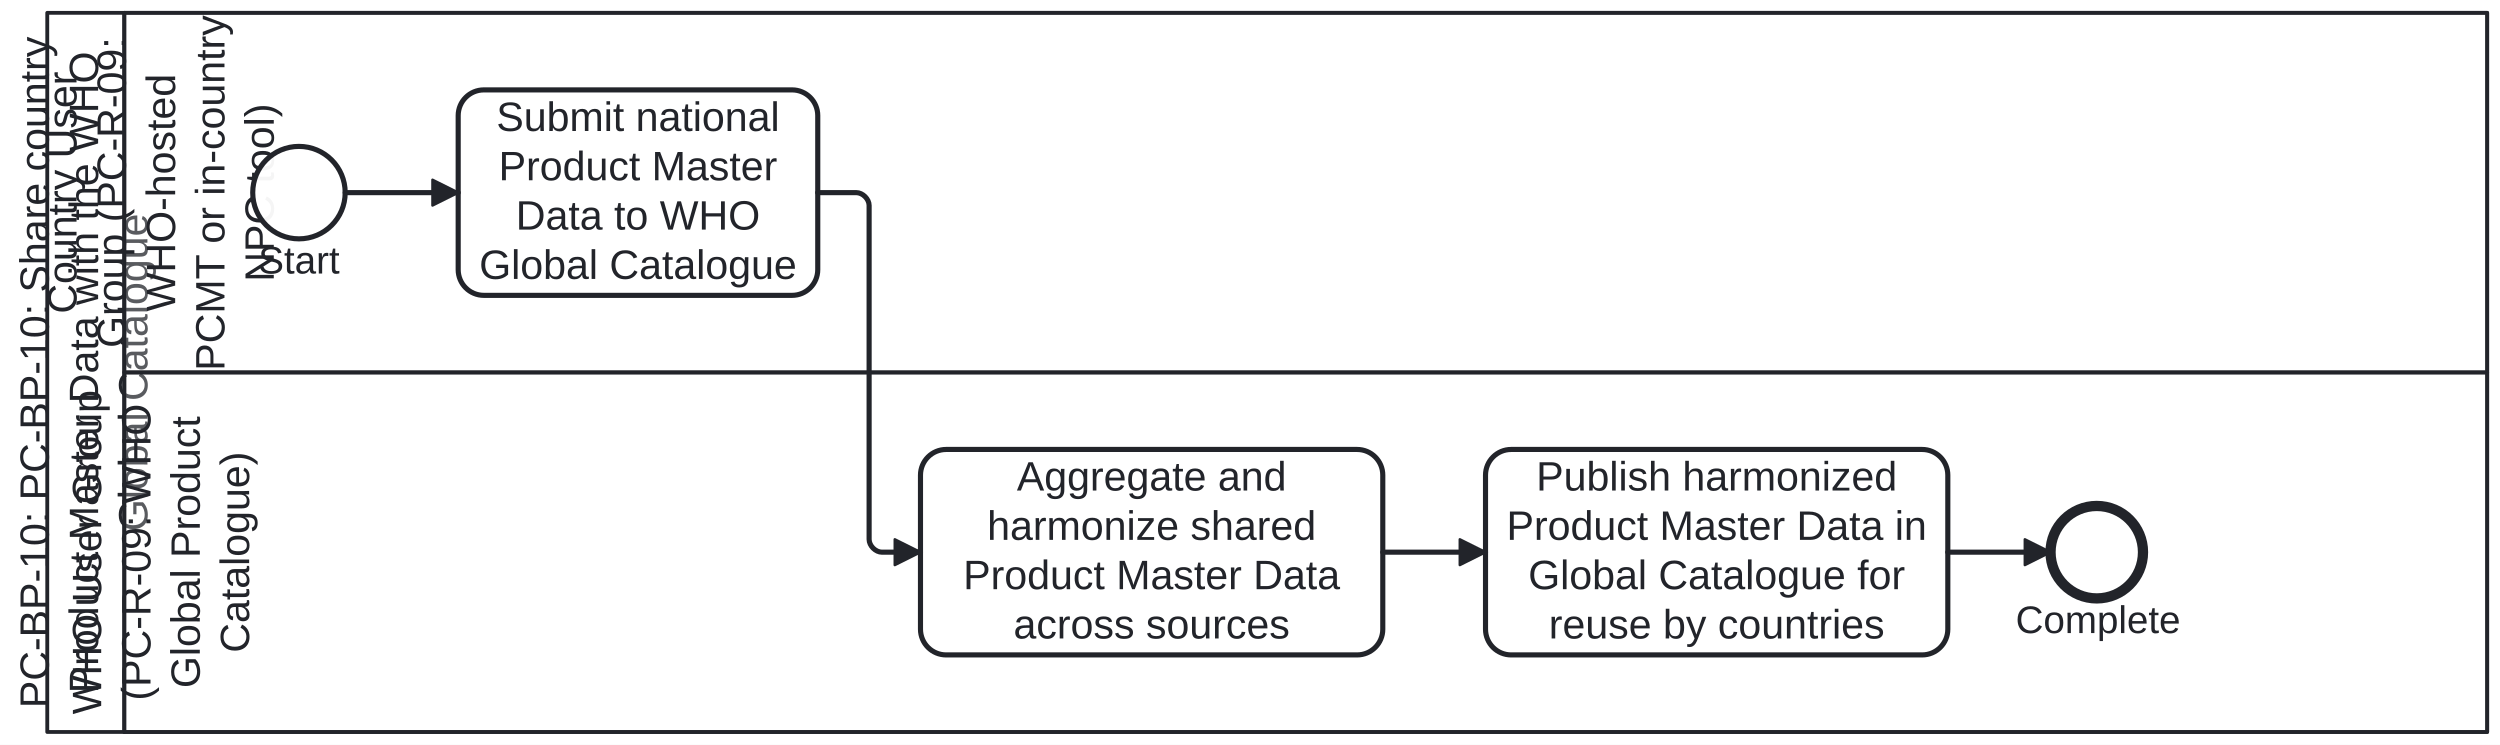
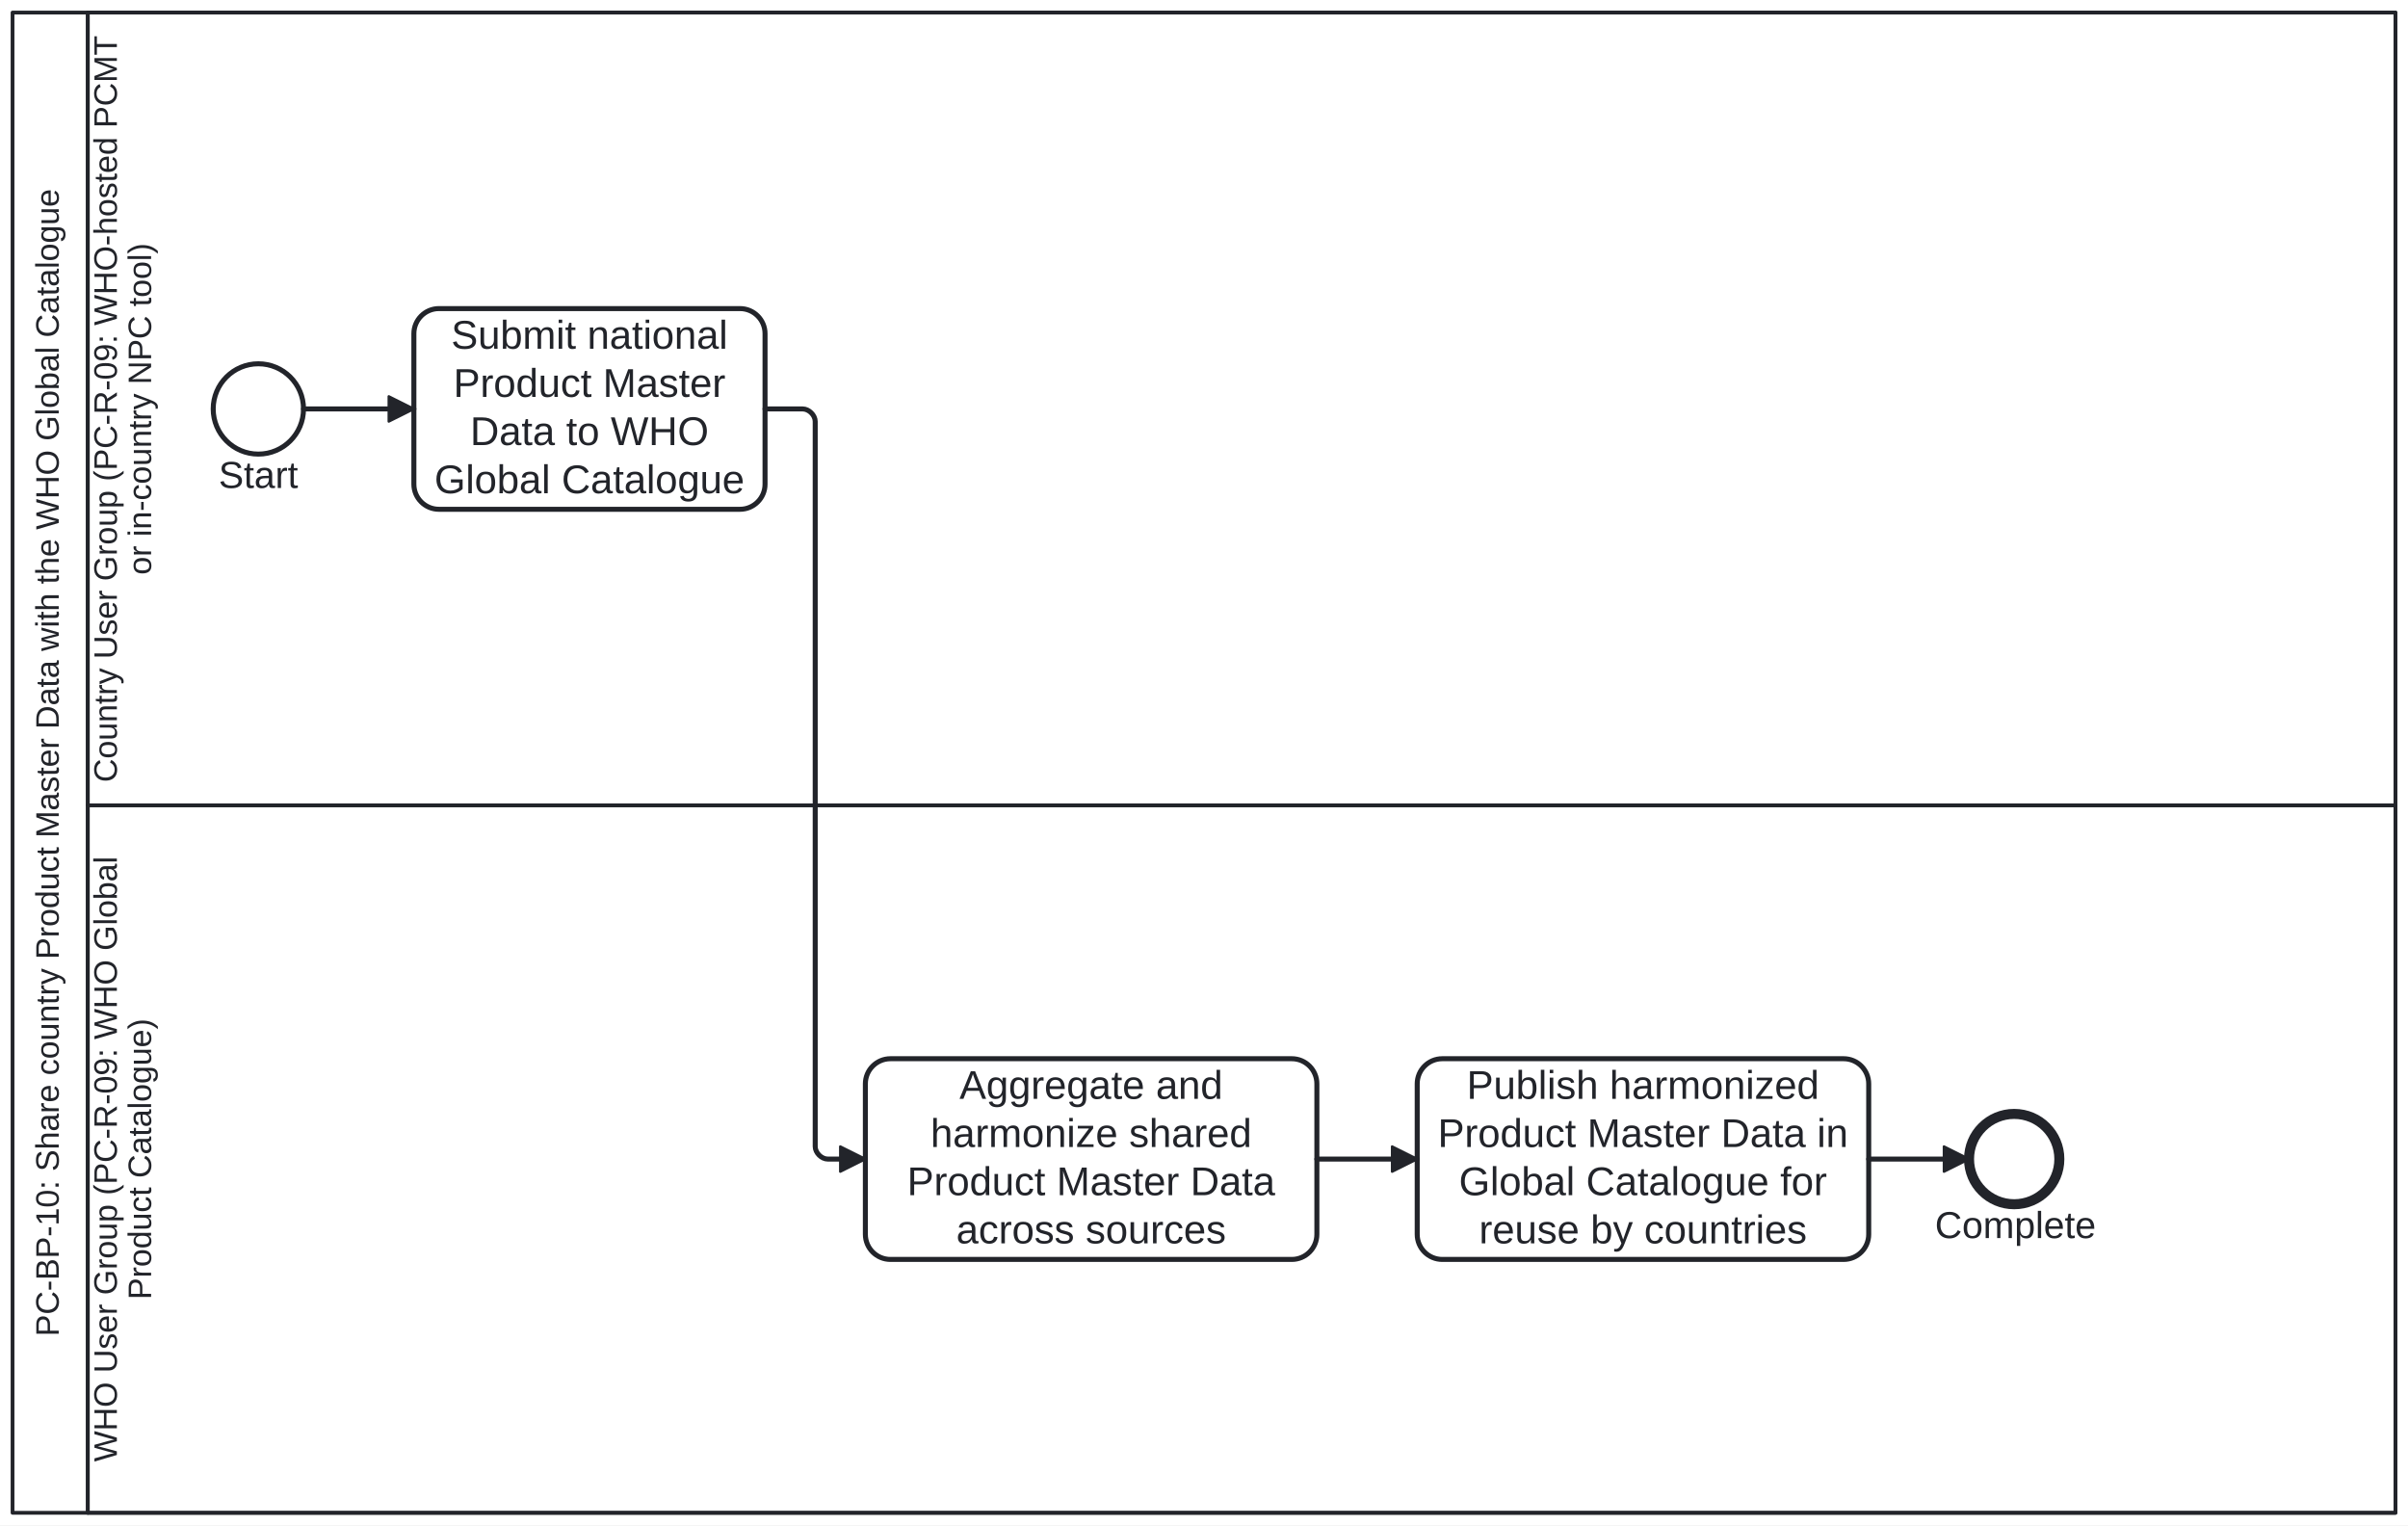
- <svg xmlns="http://www.w3.org/2000/svg" width="100%" style="max-width:100%;height:auto" viewBox="81.6 55 973.4 290" version="1.1">
-   <rect x="81.6" y="55" width="973.4" height="290" fill="#ffffff" />
+ <svg xmlns="http://www.w3.org/2000/svg" width="100%" style="max-width:100%;height:auto" viewBox="95 55 960 608" version="1.1">
+   <rect x="95" y="55" width="960" height="608" fill="#ffffff" />
  <g class="djs-group">
    <g class="djs-element djs-shape" data-element-id="Participant_PC_BP_10" style="display: block;" transform="matrix(1 0 0 1 100 60)">
      <g class="djs-visual">
-         <rect x="0" y="0" width="950" height="280" rx="0" ry="0" style="stroke-linecap: round; stroke-linejoin: round; stroke: rgb(34, 36, 42); stroke-width: 1.5px; fill: white; fill-opacity: 0.95;" />
-         <path style="fill: none; stroke-linecap: round; stroke-linejoin: round; stroke: rgb(34, 36, 42); stroke-width: 1.5px;" d="M30,0L30,280" />
-         <text lineHeight="1.2" class="djs-label" style="font-family: Arial, sans-serif; font-size: 16px; font-weight: normal; fill: rgb(34, 36, 42);" transform="matrix(-1.83697e-16 -1 1 -1.83697e-16 0 280)">
-           <tspan x="9.281" y="0.6">PC-BP-10: PC-BP-10: Share country </tspan>
-           <tspan x="15.07" y="19.8">Product Master Data with the WHO </tspan>
-           <tspan x="78.18" y="39">Global Catalogue</tspan>
+         <rect x="0" y="0" width="950" height="598" rx="0" ry="0" style="stroke-linecap: round; stroke-linejoin: round; stroke: rgb(34, 36, 42); stroke-width: 1.5px; fill: white; fill-opacity: 0.95;" />
+         <path style="fill: none; stroke-linecap: round; stroke-linejoin: round; stroke: rgb(34, 36, 42); stroke-width: 1.5px;" d="M30,0L30,598" />
+         <text lineHeight="1.05" class="djs-label" transform="matrix(-1.83697e-16 -1 1 -1.83697e-16 0 598)" style="font-family: Arial, sans-serif; font-size: 13px; font-weight: normal; fill: rgb(34, 36, 42);">
+           <tspan x="70.316" y="18.413">PC-BP-10: Share country Product Master Data with the WHO Global Catalogue</tspan>
        </text>
      </g>
-       <rect class="djs-hit djs-hit-all" x="0" y="0" width="950" height="280" style="fill: none; stroke-opacity: 0; stroke: white; stroke-width: 15px;" />
+       <rect class="djs-hit djs-hit-all" x="0" y="0" width="950" height="598" style="fill: none; stroke-opacity: 0; stroke: white; stroke-width: 15px;" />
    </g>
    <g class="djs-children">
      <g class="djs-group">
-         <g class="djs-element djs-shape" data-element-id="Lane_2" style="display: block;" transform="matrix(1 0 0 1 130 200)">
+         <g class="djs-element djs-shape" data-element-id="Lane_2" style="display: block;" transform="matrix(1 0 0 1 130 376)">
          <g class="djs-visual">
-             <rect x="0" y="0" width="920" height="140" rx="0" ry="0" style="stroke-linecap: round; stroke-linejoin: round; stroke: rgb(34, 36, 42); stroke-width: 1.5px; fill: white; fill-opacity: 0.25;" />
-             <text lineHeight="1.2" class="djs-label" style="font-family: Arial, sans-serif; font-size: 16px; font-weight: normal; fill: rgb(34, 36, 42);" transform="matrix(-1.83697e-16 -1 1 -1.83697e-16 0 140)">
-               <tspan x="6.879" y="-9">WHO User Group </tspan>
-               <tspan x="12.223" y="10.2">(PC-R-09: WHO </tspan>
-               <tspan x="17.082" y="29.4">Global Product </tspan>
-               <tspan x="30.863" y="48.6">Catalogue)</tspan>
+             <rect x="0" y="0" width="920" height="282" rx="0" ry="0" style="stroke-linecap: round; stroke-linejoin: round; stroke: rgb(34, 36, 42); stroke-width: 1.5px; fill: white; fill-opacity: 0.25;" />
+             <text lineHeight="1.05" class="djs-label" transform="matrix(-1.83697e-16 -1 1 -1.83697e-16 0 282)" style="font-family: Arial, sans-serif; font-size: 13px; font-weight: normal; fill: rgb(34, 36, 42);">
+               <tspan x="20.369" y="11.588">WHO User Group (PC-R-09: WHO Global </tspan>
+               <tspan x="84.995" y="25.238">Product Catalogue)</tspan>
            </text>
          </g>
-           <rect class="djs-hit djs-hit-all" x="0" y="0" width="920" height="140" style="fill: none; stroke-opacity: 0; stroke: white; stroke-width: 15px;" />
+           <rect class="djs-hit djs-hit-all" x="0" y="0" width="920" height="282" style="fill: none; stroke-opacity: 0; stroke: white; stroke-width: 15px;" />
        </g>
      </g>
      <g class="djs-group">
        <g class="djs-element djs-shape" data-element-id="Lane_1" style="display: block;" transform="matrix(1 0 0 1 130 60)">
          <g class="djs-visual">
-             <rect x="0" y="0" width="920" height="140" rx="0" ry="0" style="stroke-linecap: round; stroke-linejoin: round; stroke: rgb(34, 36, 42); stroke-width: 1.5px; fill: white; fill-opacity: 0.25;" />
-             <text lineHeight="1.2" class="djs-label" style="font-family: Arial, sans-serif; font-size: 16px; font-weight: normal; fill: rgb(34, 36, 42);" transform="matrix(-1.83697e-16 -1 1 -1.83697e-16 0 140)">
-               <tspan x="22.875" y="-18.6">Country User </tspan>
-               <tspan x="9.539" y="0.6">Group (PC-R-09: </tspan>
-               <tspan x="23.766" y="19.8">WHO-hosted </tspan>
-               <tspan x="0.652" y="39">PCMT or in-country</tspan>
-               <tspan x="35.324" y="58.2">NPC tool)</tspan>
+             <rect x="0" y="0" width="920" height="316" rx="0" ry="0" style="stroke-linecap: round; stroke-linejoin: round; stroke: rgb(34, 36, 42); stroke-width: 1.5px; fill: white; fill-opacity: 0.25;" />
+             <text lineHeight="1.05" class="djs-label" transform="matrix(-1.83697e-16 -1 1 -1.83697e-16 0 316)" style="font-family: Arial, sans-serif; font-size: 13px; font-weight: normal; fill: rgb(34, 36, 42);">
+               <tspan x="9.189" y="11.588">Country User Group (PC-R-09: WHO-hosted PCMT </tspan>
+               <tspan x="91.896" y="25.238">or in-country NPC tool)</tspan>
            </text>
          </g>
-           <rect class="djs-hit djs-hit-all" x="0" y="0" width="920" height="140" style="fill: none; stroke-opacity: 0; stroke: white; stroke-width: 15px;" />
+           <rect class="djs-hit djs-hit-all" x="0" y="0" width="920" height="316" style="fill: none; stroke-opacity: 0; stroke: white; stroke-width: 15px;" />
        </g>
      </g>
      <g class="djs-group">
-         <g class="djs-element djs-shape" data-element-id="StartEvent_1" style="display: block;" transform="matrix(1 0 0 1 180 112)">
+         <g class="djs-element djs-shape" data-element-id="StartEvent_1" style="display: block;" transform="matrix(1 0 0 1 180 200)">
          <g class="djs-visual">
            <circle cx="18" cy="18" r="18" style="stroke-linecap: round; stroke-linejoin: round; stroke: rgb(34, 36, 42); stroke-width: 2px; fill: white; fill-opacity: 0.95;" />
          </g>
          <rect class="djs-hit djs-hit-all" x="0" y="0" width="36" height="36" style="fill: none; stroke-opacity: 0; stroke: white; stroke-width: 15px;" />
        </g>
      </g>
      <g class="djs-group">
-         <g class="djs-element djs-shape" data-element-id="StartEvent_1_label" style="display: block;" transform="matrix(1 0 0 1 182 148)">
+         <g class="djs-element djs-shape" data-element-id="StartEvent_1_label" style="display: block;" transform="matrix(1 0 0 1 182 236)">
          <g class="djs-visual">
            <text lineHeight="1.2" class="djs-label" style="font-family: Arial, sans-serif; font-size: 15px; font-weight: normal; fill: rgb(34, 36, 42);">
              <tspan x="0.161" y="13.5">Start</tspan>
            </text>
          </g>
          <rect class="djs-hit djs-hit-all" x="0" y="0" width="32" height="18" style="fill: none; stroke-opacity: 0; stroke: white; stroke-width: 15px;" />
        </g>
      </g>
      <g class="djs-group">
-         <g class="djs-element djs-shape" data-element-id="Task_1" style="display: block;" transform="matrix(1 0 0 1 260 90)">
+         <g class="djs-element djs-shape" data-element-id="Task_1" style="display: block;" transform="matrix(1 0 0 1 260 178)">
          <g class="djs-visual">
            <rect x="0" y="0" width="140" height="80" rx="10" ry="10" style="stroke-linecap: round; stroke-linejoin: round; stroke: rgb(34, 36, 42); stroke-width: 2px; fill: white; fill-opacity: 0.95;" />
            <text lineHeight="1.2" class="djs-label" style="font-family: Arial, sans-serif; font-size: 16px; font-weight: normal; fill: rgb(34, 36, 42);">
              <tspan x="14.855" y="16">Submit national </tspan>
              <tspan x="15.758" y="35.2">Product Master </tspan>
              <tspan x="22.434" y="54.4">Data to WHO </tspan>
              <tspan x="8.18" y="73.6">Global Catalogue</tspan>
            </text>
          </g>
          <rect class="djs-hit djs-hit-all" x="0" y="0" width="140" height="80" style="fill: none; stroke-opacity: 0; stroke: white; stroke-width: 15px;" />
        </g>
      </g>
      <g class="djs-group">
-         <g class="djs-element djs-shape" data-element-id="Task_2" style="display: block;" transform="matrix(1 0 0 1 440 230)">
+         <g class="djs-element djs-shape" data-element-id="Task_2" style="display: block;" transform="matrix(1 0 0 1 440 477)">
          <g class="djs-visual">
            <rect x="0" y="0" width="180" height="80" rx="10" ry="10" style="stroke-linecap: round; stroke-linejoin: round; stroke: rgb(34, 36, 42); stroke-width: 2px; fill: white; fill-opacity: 0.95;" />
            <text lineHeight="1.2" class="djs-label" style="font-family: Arial, sans-serif; font-size: 16px; font-weight: normal; fill: rgb(34, 36, 42);">
              <tspan x="37.512" y="16">Aggregate and </tspan>
              <tspan x="25.965" y="35.2">harmonize shared </tspan>
              <tspan x="16.637" y="54.4">Product Master Data </tspan>
              <tspan x="36.203" y="73.6">across sources</tspan>
            </text>
          </g>
          <rect class="djs-hit djs-hit-all" x="0" y="0" width="180" height="80" style="fill: none; stroke-opacity: 0; stroke: white; stroke-width: 15px;" />
        </g>
      </g>
      <g class="djs-group">
-         <g class="djs-element djs-shape" data-element-id="Task_3" style="display: block;" transform="matrix(1 0 0 1 660 230)">
+         <g class="djs-element djs-shape" data-element-id="Task_3" style="display: block;" transform="matrix(1 0 0 1 660 477)">
          <g class="djs-visual">
            <rect x="0" y="0" width="180" height="80" rx="10" ry="10" style="stroke-linecap: round; stroke-linejoin: round; stroke: rgb(34, 36, 42); stroke-width: 2px; fill: white; fill-opacity: 0.95;" />
            <text lineHeight="1.2" class="djs-label" style="font-family: Arial, sans-serif; font-size: 16px; font-weight: normal; fill: rgb(34, 36, 42);">
              <tspan x="19.738" y="16">Publish harmonized </tspan>
              <tspan x="8.188" y="35.2">Product Master Data in</tspan>
              <tspan x="16.621" y="54.4">Global Catalogue for </tspan>
              <tspan x="24.633" y="73.6">reuse by countries</tspan>
            </text>
          </g>
          <rect class="djs-hit djs-hit-all" x="0" y="0" width="180" height="80" style="fill: none; stroke-opacity: 0; stroke: white; stroke-width: 15px;" />
        </g>
      </g>
      <g class="djs-group">
-         <g class="djs-element djs-shape" data-element-id="EndEvent_1" style="display: block;" transform="matrix(1 0 0 1 880 252)">
+         <g class="djs-element djs-shape" data-element-id="EndEvent_1" style="display: block;" transform="matrix(1 0 0 1 880 499)">
          <g class="djs-visual">
            <circle cx="18" cy="18" r="18" style="stroke-linecap: round; stroke-linejoin: round; stroke: rgb(34, 36, 42); stroke-width: 4px; fill: white; fill-opacity: 0.95;" />
          </g>
          <rect class="djs-hit djs-hit-all" x="0" y="0" width="36" height="36" style="fill: none; stroke-opacity: 0; stroke: white; stroke-width: 15px;" />
        </g>
      </g>
      <g class="djs-group">
-         <g class="djs-element djs-shape" data-element-id="EndEvent_1_label" style="display: block;" transform="matrix(1 0 0 1 866 288)">
+         <g class="djs-element djs-shape" data-element-id="EndEvent_1_label" style="display: block;" transform="matrix(1 0 0 1 866 535)">
          <g class="djs-visual">
            <text lineHeight="1.2" class="djs-label" style="font-family: Arial, sans-serif; font-size: 15px; font-weight: normal; fill: rgb(34, 36, 42);">
              <tspan x="0.402" y="13.5">Complete</tspan>
            </text>
          </g>
          <rect class="djs-hit djs-hit-all" x="0" y="0" width="65" height="18" style="fill: none; stroke-opacity: 0; stroke: white; stroke-width: 15px;" />
        </g>
      </g>
      <g class="djs-group">
        <g class="djs-element djs-connection" data-element-id="Flow_0" style="display: block;">
          <g class="djs-visual">
            <defs>
              <marker id="bpmn-marker-1" viewBox="0 0 20 20" refX="11" refY="10" markerWidth="10" markerHeight="10" orient="auto">
                <path d="M 1 5 L 11 10 L 1 15 Z" style="stroke-linecap: round; stroke-linejoin: round; stroke: rgb(34, 36, 42); stroke-width: 1px; fill: rgb(34, 36, 42);" />
              </marker>
            </defs>
-             <path data-corner-radius="5" style="fill: none; stroke-linecap: round; stroke-linejoin: round; stroke: rgb(34, 36, 42); stroke-width: 2px; marker-end: url('#bpmn-marker-1');" d="M216,130L260,130" />
+             <path data-corner-radius="5" style="fill: none; stroke-linecap: round; stroke-linejoin: round; stroke: rgb(34, 36, 42); stroke-width: 2px; marker-end: url('#bpmn-marker-1');" d="M216,218L260,218" />
          </g>
-           <path d="M216,130L260,130" class="djs-hit djs-hit-stroke" style="fill: none; stroke-opacity: 0; stroke: white; stroke-width: 15px;" />
+           <path d="M216,218L260,218" class="djs-hit djs-hit-stroke" style="fill: none; stroke-opacity: 0; stroke: white; stroke-width: 15px;" />
        </g>
      </g>
      <g class="djs-group">
        <g class="djs-element djs-connection" data-element-id="Flow_1" style="display: block;">
          <g class="djs-visual">
            <defs>
              <marker id="bpmn-marker-2" viewBox="0 0 20 20" refX="11" refY="10" markerWidth="10" markerHeight="10" orient="auto">
                <path d="M 1 5 L 11 10 L 1 15 Z" style="stroke-linecap: round; stroke-linejoin: round; stroke: rgb(34, 36, 42); stroke-width: 1px; fill: rgb(34, 36, 42);" />
              </marker>
            </defs>
-             <path data-corner-radius="5" style="fill: none; stroke-linecap: round; stroke-linejoin: round; stroke: rgb(34, 36, 42); stroke-width: 2px; marker-end: url('#bpmn-marker-2');" d="M400,130L415,130C417.5,130,420,132.5,420,135L420,265C420,267.5,422.5,270,425,270L440,270" />
+             <path data-corner-radius="5" style="fill: none; stroke-linecap: round; stroke-linejoin: round; stroke: rgb(34, 36, 42); stroke-width: 2px; marker-end: url('#bpmn-marker-2');" d="M400,218L415,218C417.5,218,420,220.5,420,223L420,512C420,514.5,422.5,517,425,517L440,517" />
          </g>
-           <path d="M400,130L420,130L420,270L440,270" class="djs-hit djs-hit-stroke" style="fill: none; stroke-opacity: 0; stroke: white; stroke-width: 15px;" />
+           <path d="M400,218L420,218L420,517L440,517" class="djs-hit djs-hit-stroke" style="fill: none; stroke-opacity: 0; stroke: white; stroke-width: 15px;" />
        </g>
      </g>
      <g class="djs-group">
        <g class="djs-element djs-connection" data-element-id="Flow_2" style="display: block;">
          <g class="djs-visual">
            <defs>
              <marker id="bpmn-marker-3" viewBox="0 0 20 20" refX="11" refY="10" markerWidth="10" markerHeight="10" orient="auto">
                <path d="M 1 5 L 11 10 L 1 15 Z" style="stroke-linecap: round; stroke-linejoin: round; stroke: rgb(34, 36, 42); stroke-width: 1px; fill: rgb(34, 36, 42);" />
              </marker>
            </defs>
-             <path data-corner-radius="5" style="fill: none; stroke-linecap: round; stroke-linejoin: round; stroke: rgb(34, 36, 42); stroke-width: 2px; marker-end: url('#bpmn-marker-3');" d="M620,270L660,270" />
+             <path data-corner-radius="5" style="fill: none; stroke-linecap: round; stroke-linejoin: round; stroke: rgb(34, 36, 42); stroke-width: 2px; marker-end: url('#bpmn-marker-3');" d="M620,517L660,517" />
          </g>
-           <path d="M620,270L660,270" class="djs-hit djs-hit-stroke" style="fill: none; stroke-opacity: 0; stroke: white; stroke-width: 15px;" />
+           <path d="M620,517L660,517" class="djs-hit djs-hit-stroke" style="fill: none; stroke-opacity: 0; stroke: white; stroke-width: 15px;" />
        </g>
      </g>
      <g class="djs-group">
        <g class="djs-element djs-connection" data-element-id="Flow_3" style="display: block;">
          <g class="djs-visual">
            <defs>
              <marker id="bpmn-marker-4" viewBox="0 0 20 20" refX="11" refY="10" markerWidth="10" markerHeight="10" orient="auto">
                <path d="M 1 5 L 11 10 L 1 15 Z" style="stroke-linecap: round; stroke-linejoin: round; stroke: rgb(34, 36, 42); stroke-width: 1px; fill: rgb(34, 36, 42);" />
              </marker>
            </defs>
-             <path data-corner-radius="5" style="fill: none; stroke-linecap: round; stroke-linejoin: round; stroke: rgb(34, 36, 42); stroke-width: 2px; marker-end: url('#bpmn-marker-4');" d="M840,270L880,270" />
+             <path data-corner-radius="5" style="fill: none; stroke-linecap: round; stroke-linejoin: round; stroke: rgb(34, 36, 42); stroke-width: 2px; marker-end: url('#bpmn-marker-4');" d="M840,517L880,517" />
          </g>
-           <path d="M840,270L880,270" class="djs-hit djs-hit-stroke" style="fill: none; stroke-opacity: 0; stroke: white; stroke-width: 15px;" />
+           <path d="M840,517L880,517" class="djs-hit djs-hit-stroke" style="fill: none; stroke-opacity: 0; stroke: white; stroke-width: 15px;" />
        </g>
      </g>
    </g>
  </g>
</svg>
